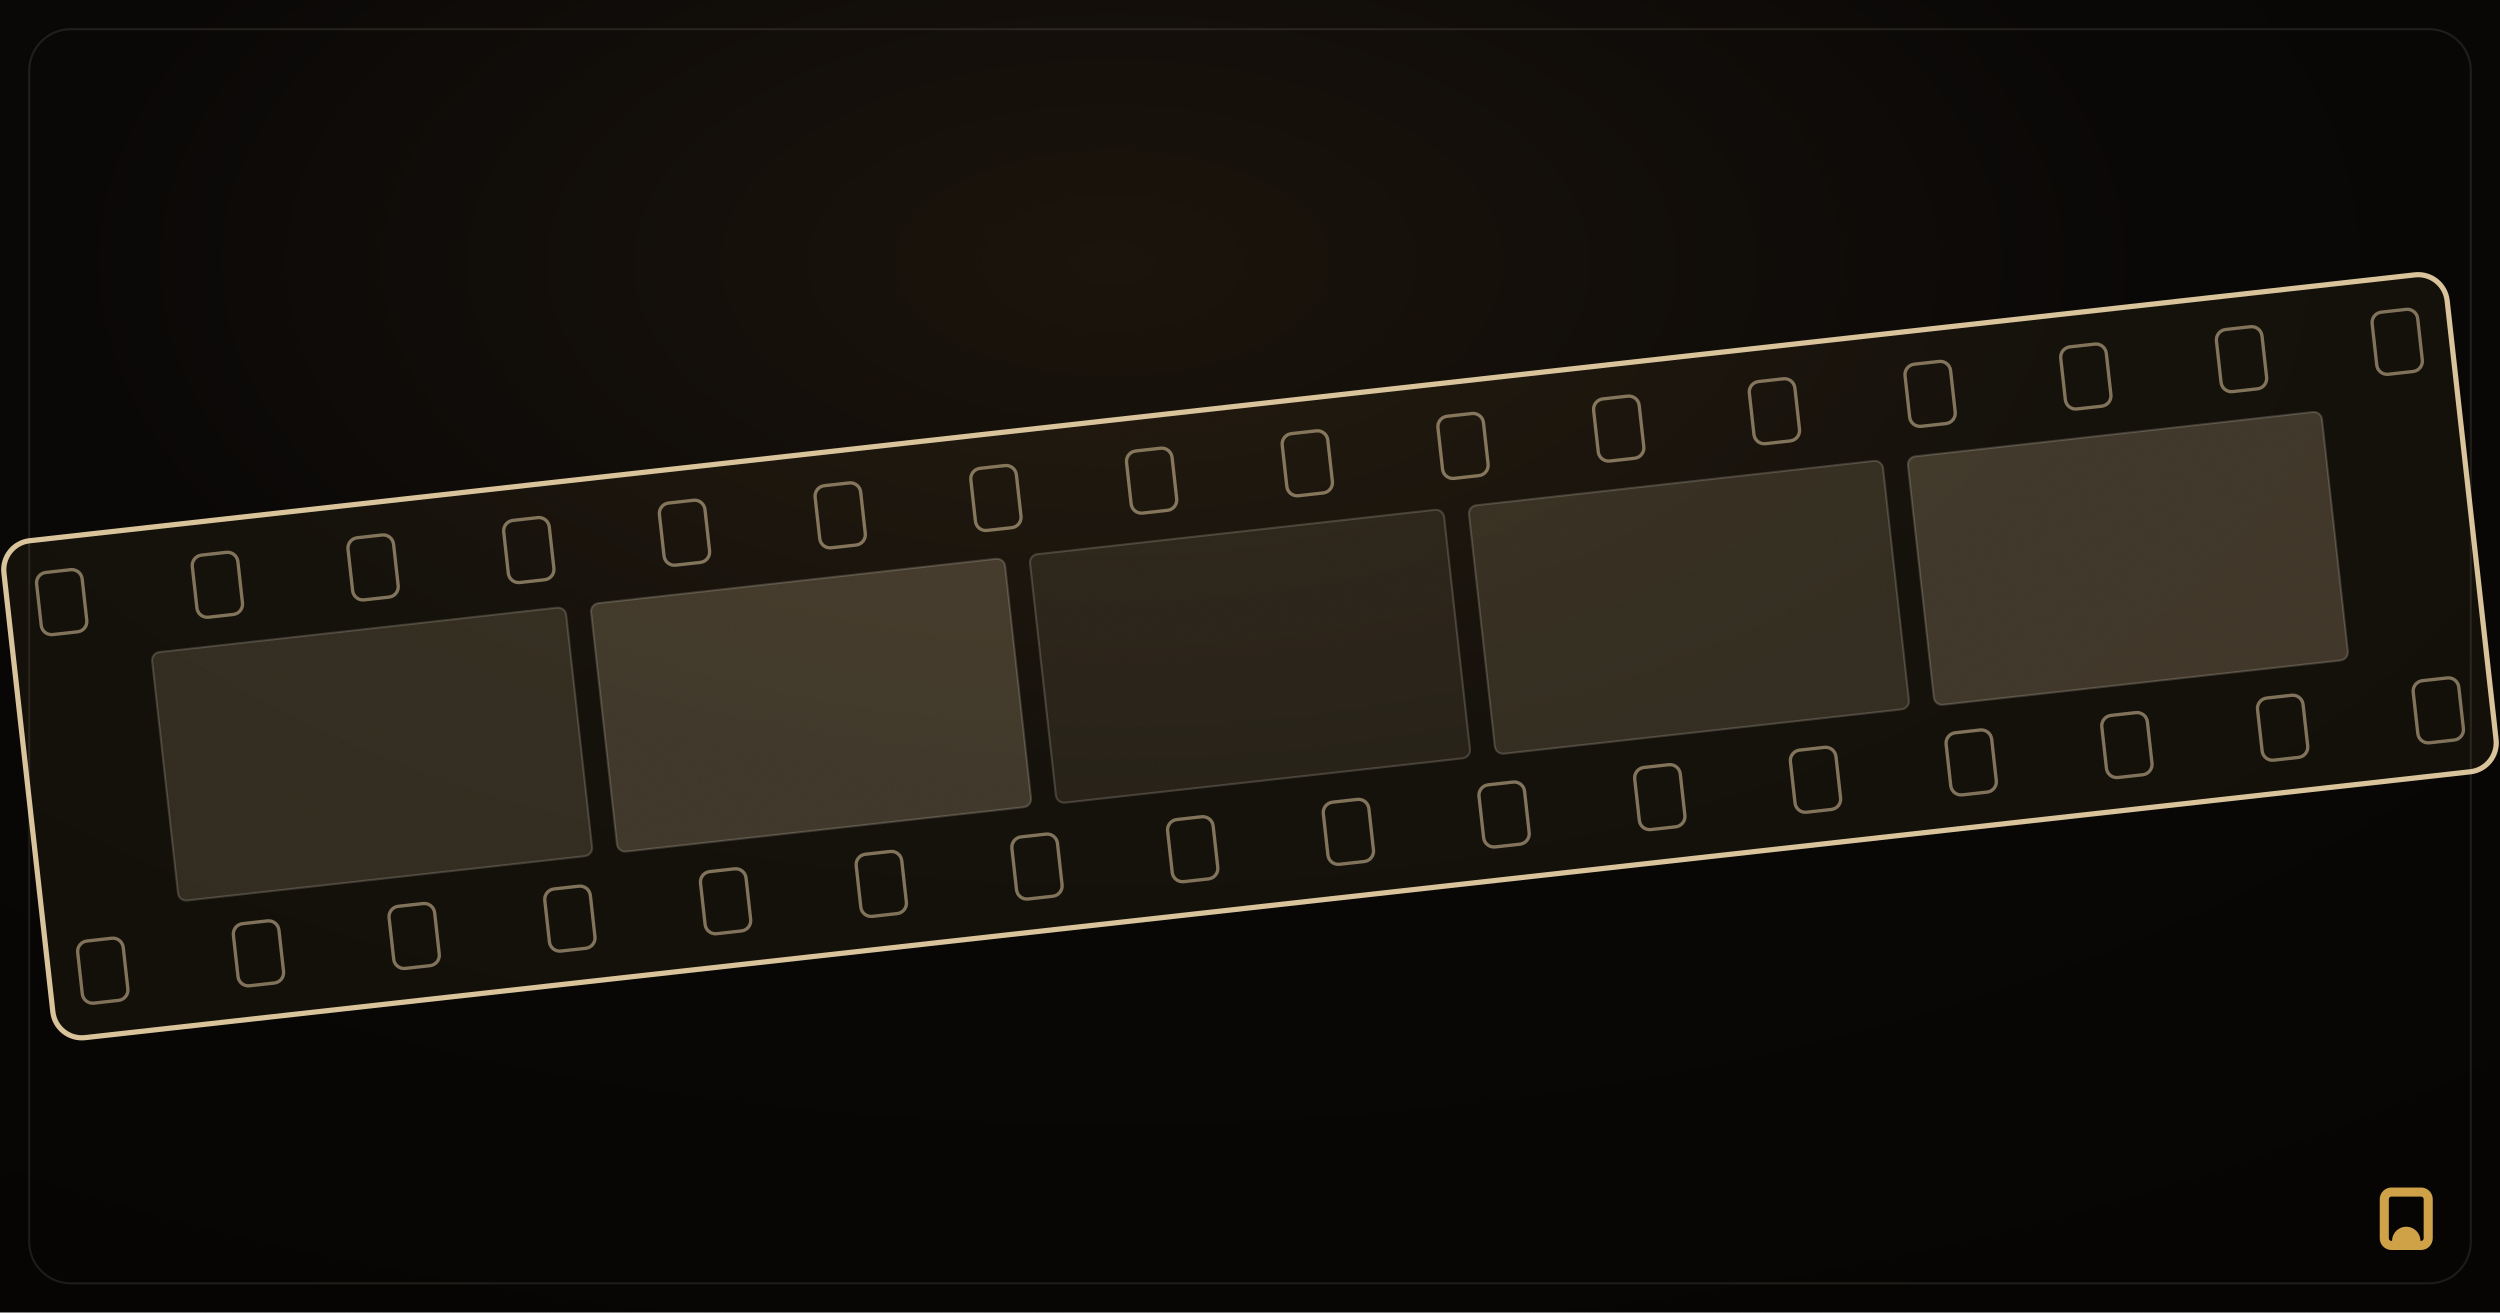
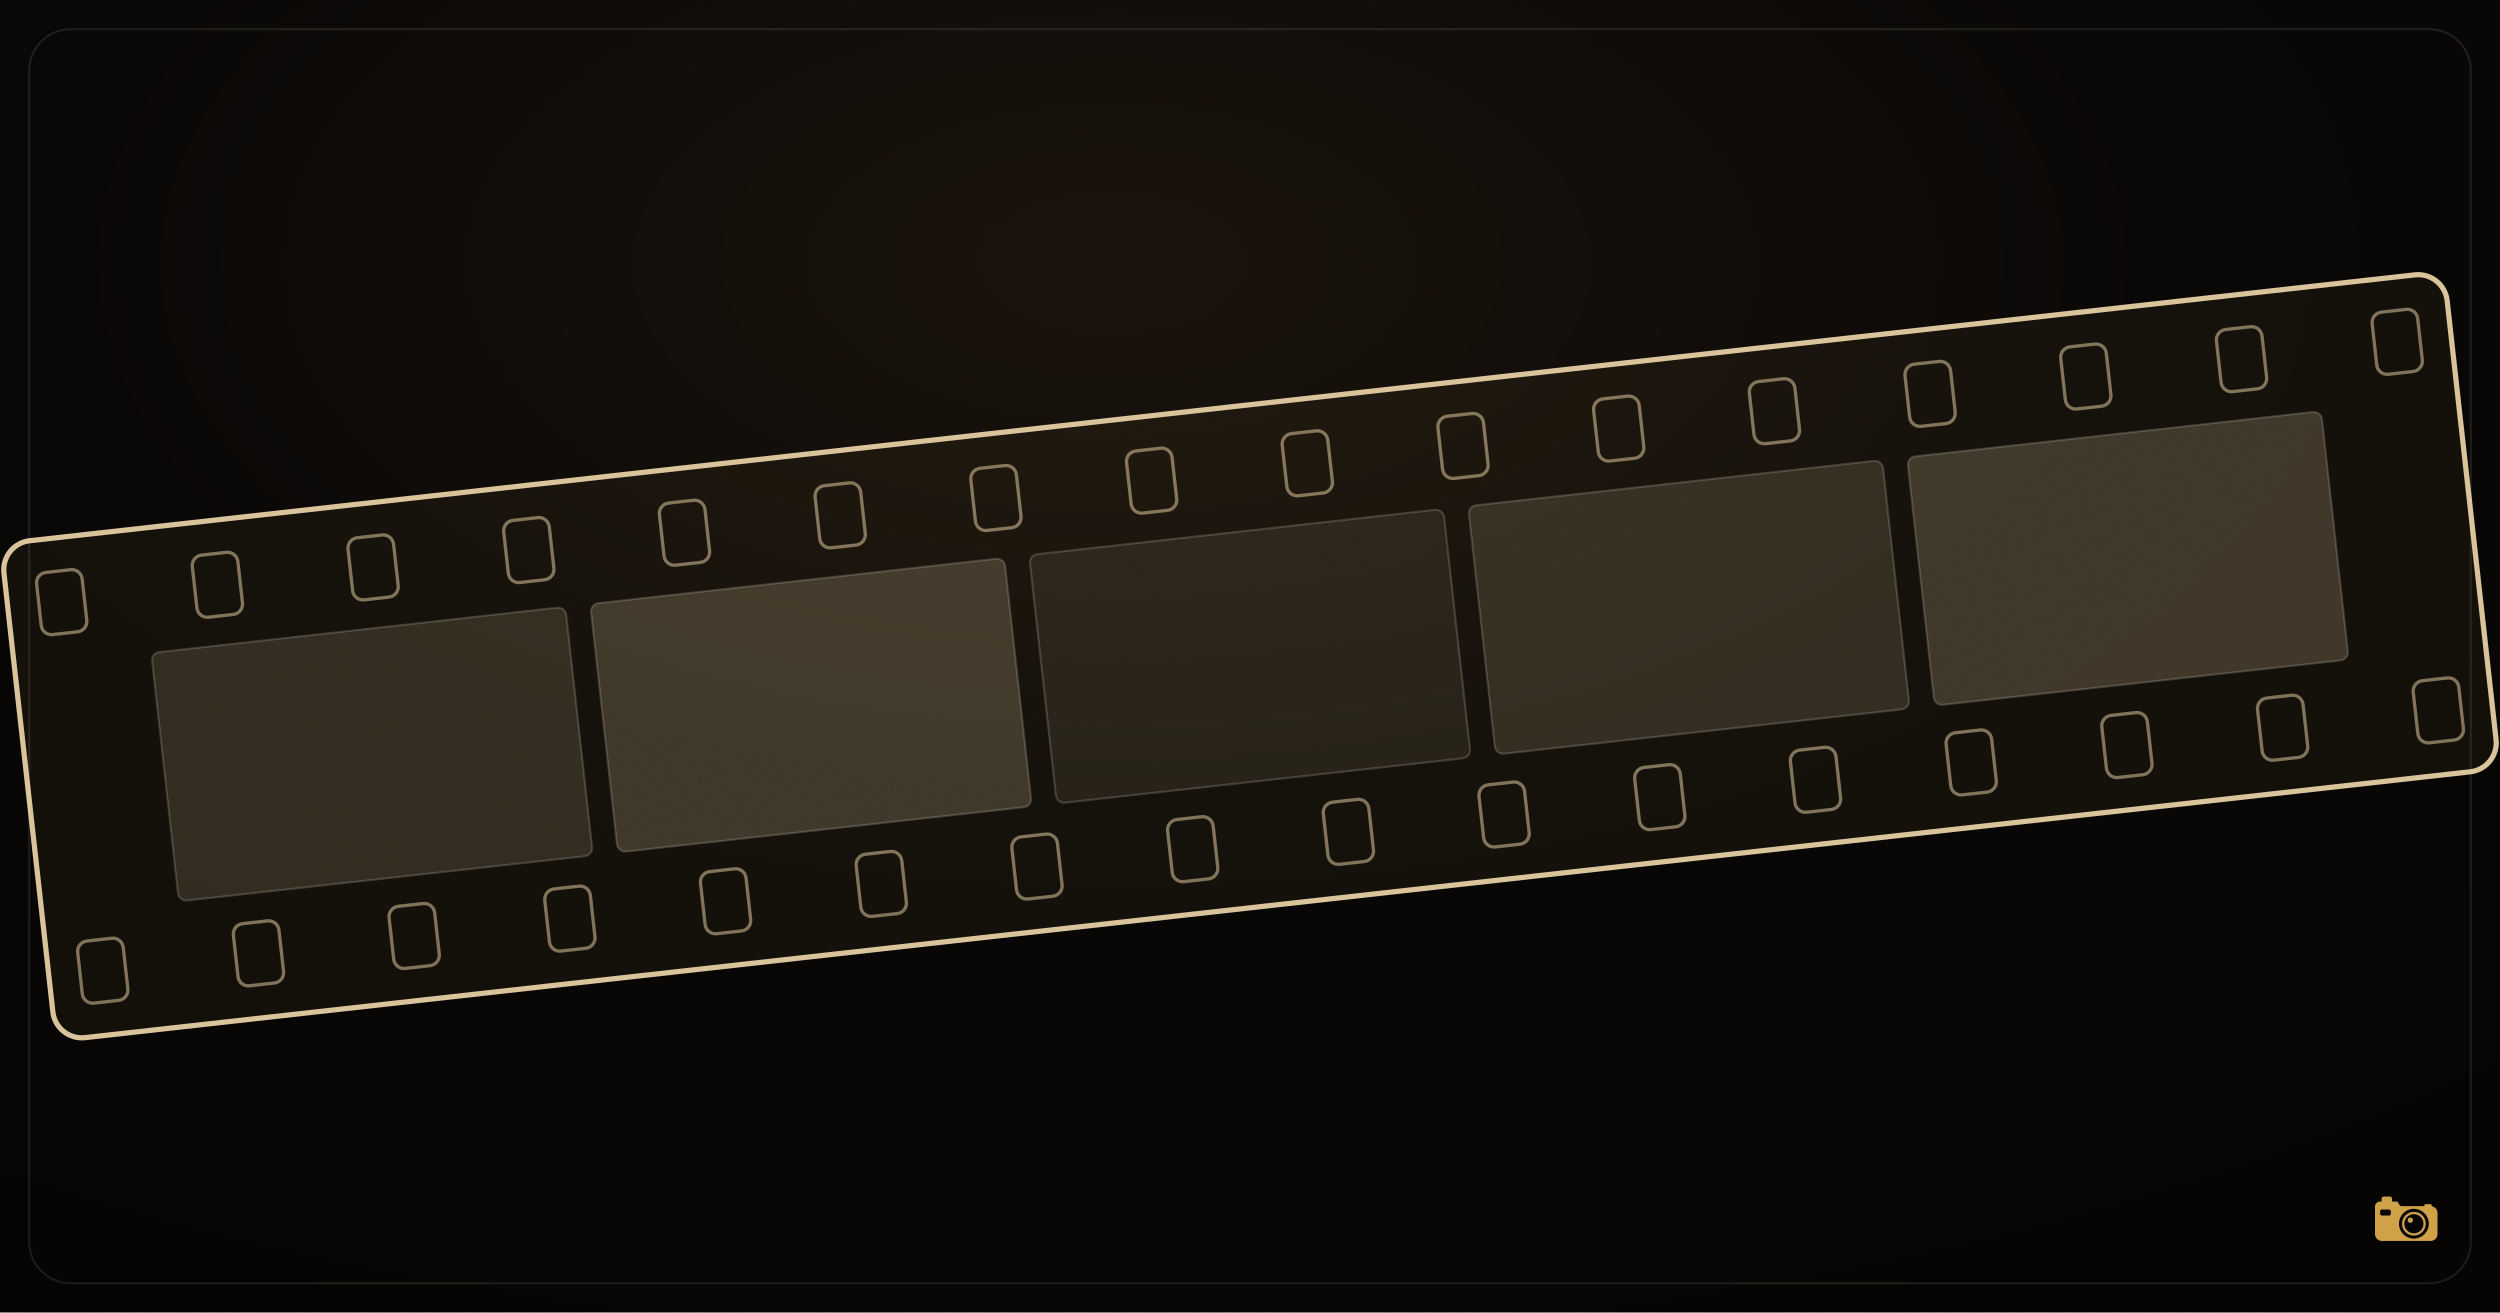
<svg xmlns="http://www.w3.org/2000/svg" viewBox="0 0 1200 630" width="1200" height="630" role="img">
  <defs>
    <radialGradient id="glow" cx="44.53%" cy="20%" r="90%">
      <stop offset="0%" stop-color="#1B140C" />
      <stop offset="46%" stop-color="#0A0807" />
      <stop offset="100%" stop-color="#060504" />
    </radialGradient>
    <radialGradient id="bloom" cx="50%" cy="50%" r="50%">
      <stop offset="0%" stop-color="#D9C39A" stop-opacity="0.55" />
      <stop offset="55%" stop-color="#D9C39A" stop-opacity="0.12" />
      <stop offset="100%" stop-color="#D9C39A" stop-opacity="0" />
    </radialGradient>
    <linearGradient id="leak" x1="0" y1="0" x2="1" y2="1">
      <stop offset="0%" stop-color="#A9824E" stop-opacity="0.30" />
      <stop offset="40%" stop-color="#0A0807" stop-opacity="0.2" />
      <stop offset="100%" stop-color="#060504" stop-opacity="0.1" />
    </linearGradient>
    <linearGradient id="vgrain" x1="0" y1="0" x2="0" y2="1">
      <stop offset="0%" stop-color="#A9824E" stop-opacity="0.22" />
      <stop offset="60%" stop-color="#0A0807" />
      <stop offset="100%" stop-color="#060504" />
    </linearGradient>
    <filter id="grain">
      <feTurbulence type="fractalNoise" baseFrequency="0.9" numOctaves="2" stitchTiles="stitch" />
      <feColorMatrix type="saturate" values="0" />
    </filter>
  </defs>
  <rect x="0" y="0" width="1200" height="630" fill="url(#glow)" />
  <g transform="rotate(-6.36 600.0 315.0)">
    <rect x="10" y="195" width="1180" height="240" rx="14" fill="rgba(230,180,80,0.05)" stroke="#D9C39A" stroke-width="2.5" opacity="1" />
    <rect x="25" y="211" width="22" height="30" rx="5" fill="none" stroke="#D9C39A" stroke-width="1.6" opacity="0.55" />
    <rect x="25" y="389" width="22" height="30" rx="5" fill="none" stroke="#D9C39A" stroke-width="1.6" opacity="0.55" />
    <rect x="100.2" y="211" width="22" height="30" rx="5" fill="none" stroke="#D9C39A" stroke-width="1.6" opacity="0.55" />
    <rect x="100.2" y="389" width="22" height="30" rx="5" fill="none" stroke="#D9C39A" stroke-width="1.6" opacity="0.55" />
    <rect x="175.4" y="211" width="22" height="30" rx="5" fill="none" stroke="#D9C39A" stroke-width="1.6" opacity="0.55" />
    <rect x="175.4" y="389" width="22" height="30" rx="5" fill="none" stroke="#D9C39A" stroke-width="1.6" opacity="0.55" />
    <rect x="250.6" y="211" width="22" height="30" rx="5" fill="none" stroke="#D9C39A" stroke-width="1.6" opacity="0.55" />
    <rect x="250.6" y="389" width="22" height="30" rx="5" fill="none" stroke="#D9C39A" stroke-width="1.6" opacity="0.55" />
    <rect x="325.8" y="211" width="22" height="30" rx="5" fill="none" stroke="#D9C39A" stroke-width="1.6" opacity="0.55" />
    <rect x="325.8" y="389" width="22" height="30" rx="5" fill="none" stroke="#D9C39A" stroke-width="1.6" opacity="0.55" />
    <rect x="401" y="211" width="22" height="30" rx="5" fill="none" stroke="#D9C39A" stroke-width="1.6" opacity="0.55" />
    <rect x="401" y="389" width="22" height="30" rx="5" fill="none" stroke="#D9C39A" stroke-width="1.6" opacity="0.55" />
    <rect x="476.2" y="211" width="22" height="30" rx="5" fill="none" stroke="#D9C39A" stroke-width="1.6" opacity="0.55" />
    <rect x="476.2" y="389" width="22" height="30" rx="5" fill="none" stroke="#D9C39A" stroke-width="1.6" opacity="0.55" />
    <rect x="551.4" y="211" width="22" height="30" rx="5" fill="none" stroke="#D9C39A" stroke-width="1.6" opacity="0.55" />
    <rect x="551.4" y="389" width="22" height="30" rx="5" fill="none" stroke="#D9C39A" stroke-width="1.6" opacity="0.55" />
    <rect x="626.6" y="211" width="22" height="30" rx="5" fill="none" stroke="#D9C39A" stroke-width="1.6" opacity="0.55" />
    <rect x="626.6" y="389" width="22" height="30" rx="5" fill="none" stroke="#D9C39A" stroke-width="1.6" opacity="0.55" />
    <rect x="701.8" y="211" width="22" height="30" rx="5" fill="none" stroke="#D9C39A" stroke-width="1.6" opacity="0.55" />
    <rect x="701.8" y="389" width="22" height="30" rx="5" fill="none" stroke="#D9C39A" stroke-width="1.6" opacity="0.55" />
    <rect x="777" y="211" width="22" height="30" rx="5" fill="none" stroke="#D9C39A" stroke-width="1.6" opacity="0.55" />
    <rect x="777" y="389" width="22" height="30" rx="5" fill="none" stroke="#D9C39A" stroke-width="1.6" opacity="0.55" />
    <rect x="852.2" y="211" width="22" height="30" rx="5" fill="none" stroke="#D9C39A" stroke-width="1.6" opacity="0.55" />
    <rect x="852.2" y="389" width="22" height="30" rx="5" fill="none" stroke="#D9C39A" stroke-width="1.6" opacity="0.55" />
    <rect x="927.4" y="211" width="22" height="30" rx="5" fill="none" stroke="#D9C39A" stroke-width="1.6" opacity="0.55" />
    <rect x="927.4" y="389" width="22" height="30" rx="5" fill="none" stroke="#D9C39A" stroke-width="1.6" opacity="0.55" />
    <rect x="1002.6" y="211" width="22" height="30" rx="5" fill="none" stroke="#D9C39A" stroke-width="1.6" opacity="0.55" />
    <rect x="1002.6" y="389" width="22" height="30" rx="5" fill="none" stroke="#D9C39A" stroke-width="1.6" opacity="0.55" />
    <rect x="1077.8" y="211" width="22" height="30" rx="5" fill="none" stroke="#D9C39A" stroke-width="1.6" opacity="0.55" />
    <rect x="1077.8" y="389" width="22" height="30" rx="5" fill="none" stroke="#D9C39A" stroke-width="1.6" opacity="0.55" />
    <rect x="1153" y="211" width="22" height="30" rx="5" fill="none" stroke="#D9C39A" stroke-width="1.6" opacity="0.55" />
    <rect x="1153" y="389" width="22" height="30" rx="5" fill="none" stroke="#D9C39A" stroke-width="1.6" opacity="0.55" />
    <rect x="76" y="255" width="200" height="120" rx="4" fill="#D9C39A" opacity="0.16" />
    <rect x="76" y="255" width="200" height="120" rx="4" fill="none" stroke="#F4ECDD" stroke-width="1" opacity="0.18" />
    <rect x="288" y="255" width="200" height="120" rx="4" fill="#D9C39A" opacity="0.22" />
    <rect x="288" y="255" width="200" height="120" rx="4" fill="none" stroke="#F4ECDD" stroke-width="1" opacity="0.18" />
    <rect x="500" y="255" width="200" height="120" rx="4" fill="#D9C39A" opacity="0.1" />
    <rect x="500" y="255" width="200" height="120" rx="4" fill="none" stroke="#F4ECDD" stroke-width="1" opacity="0.18" />
    <rect x="712" y="255" width="200" height="120" rx="4" fill="#D9C39A" opacity="0.16" />
    <rect x="712" y="255" width="200" height="120" rx="4" fill="none" stroke="#F4ECDD" stroke-width="1" opacity="0.18" />
    <rect x="924" y="255" width="200" height="120" rx="4" fill="#D9C39A" opacity="0.22" />
    <rect x="924" y="255" width="200" height="120" rx="4" fill="none" stroke="#F4ECDD" stroke-width="1" opacity="0.18" />
  </g>
  <rect x="0" y="0" width="1200" height="630" filter="url(#grain)" opacity="0.05" style="mix-blend-mode:overlay" />
  <rect x="14" y="14" width="1172" height="602" rx="20" fill="none" stroke="rgba(245,232,210,0.10)" stroke-width="1" />
  <g transform="translate(1140 570) scale(0.30)" opacity="0.9">
-     <svg width="100" height="100" viewBox="0 0 560 660" fill="#E6B450">
-       <rect x="48" y="48" width="464" height="564" rx="76" fill="none" stroke="#E6B450" stroke-width="96" />
-       <path d="M130 572V564a150 150 0 0 1 300 0v8Z" />
+     <svg width="100" height="100" viewBox="0 0 704 500" fill="#E6B450">
+       <path fill-rule="evenodd" d="M192 24L192 56L240 56C268 56 270 108 296 108L556 108L556 100C556 92.3 562.3 86 570 86L626 86C633.7 86 640 92.3 640 100L640 109.3C676.4 115.9 704 147.7 704 186L704 422C704 465.1 669.1 500 626 500L78 500C34.9 500 0 465.1 0 422L0 114C0 82 26 56 58 56L74 56L74 24C74 10.7 84.7 0 98 0L168 0C181.3 0 192 10.7 192 24ZM178 180L178 194C178 205 169 214 158 214L78 214C67 214 58 205 58 194L58 166C58 155 67 146 78 146L158 146C169 146 178 155 178 166ZM606 306C606 398.8 530.8 474 438 474C345.2 474 270 398.8 270 306C270 213.2 345.2 138 438 138C530.8 138 606 213.2 606 306ZM572 306C572 380 512 440 438 440C364 440 304 380 304 306C304 232 364 172 438 172C512 172 572 232 572 306ZM546 306C546 365.6 497.6 414 438 414C378.4 414 330 365.6 330 306C330 246.4 378.4 198 438 198C497.6 198 546 246.4 546 306ZM428 266C428 282.6 414.6 296 398 296C381.4 296 368 282.6 368 266C368 249.4 381.4 236 398 236C414.6 236 428 249.4 428 266Z" />
    </svg>
  </g>
</svg>
